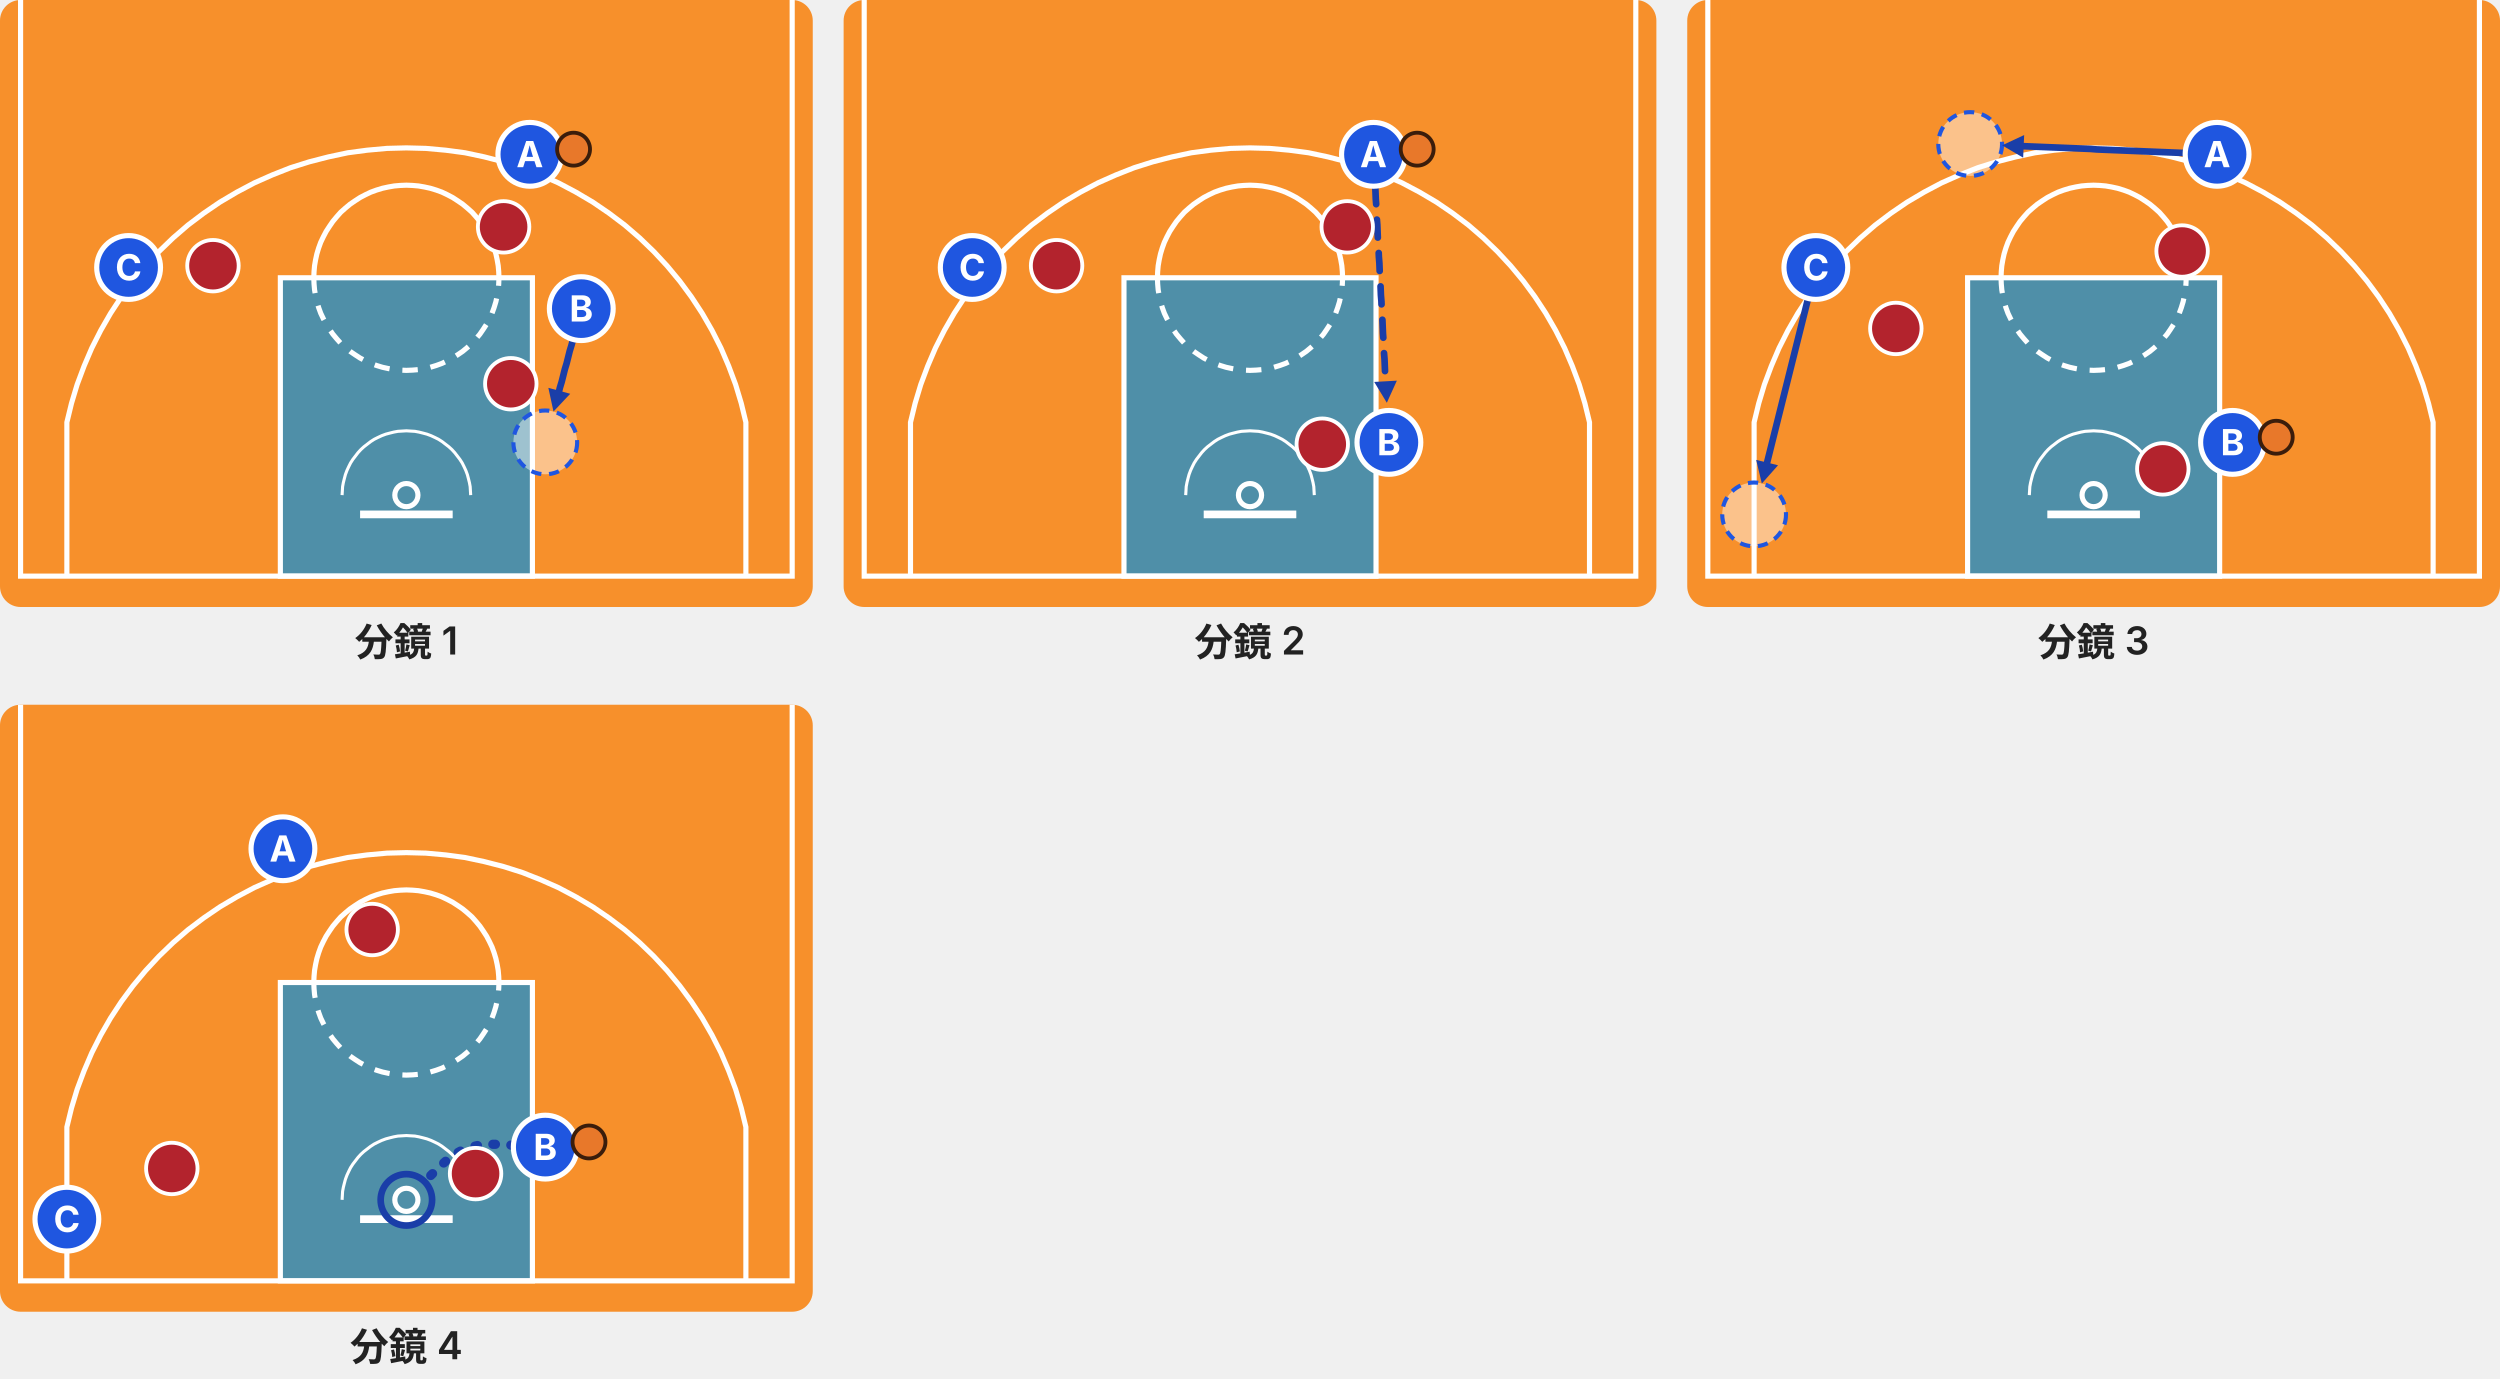
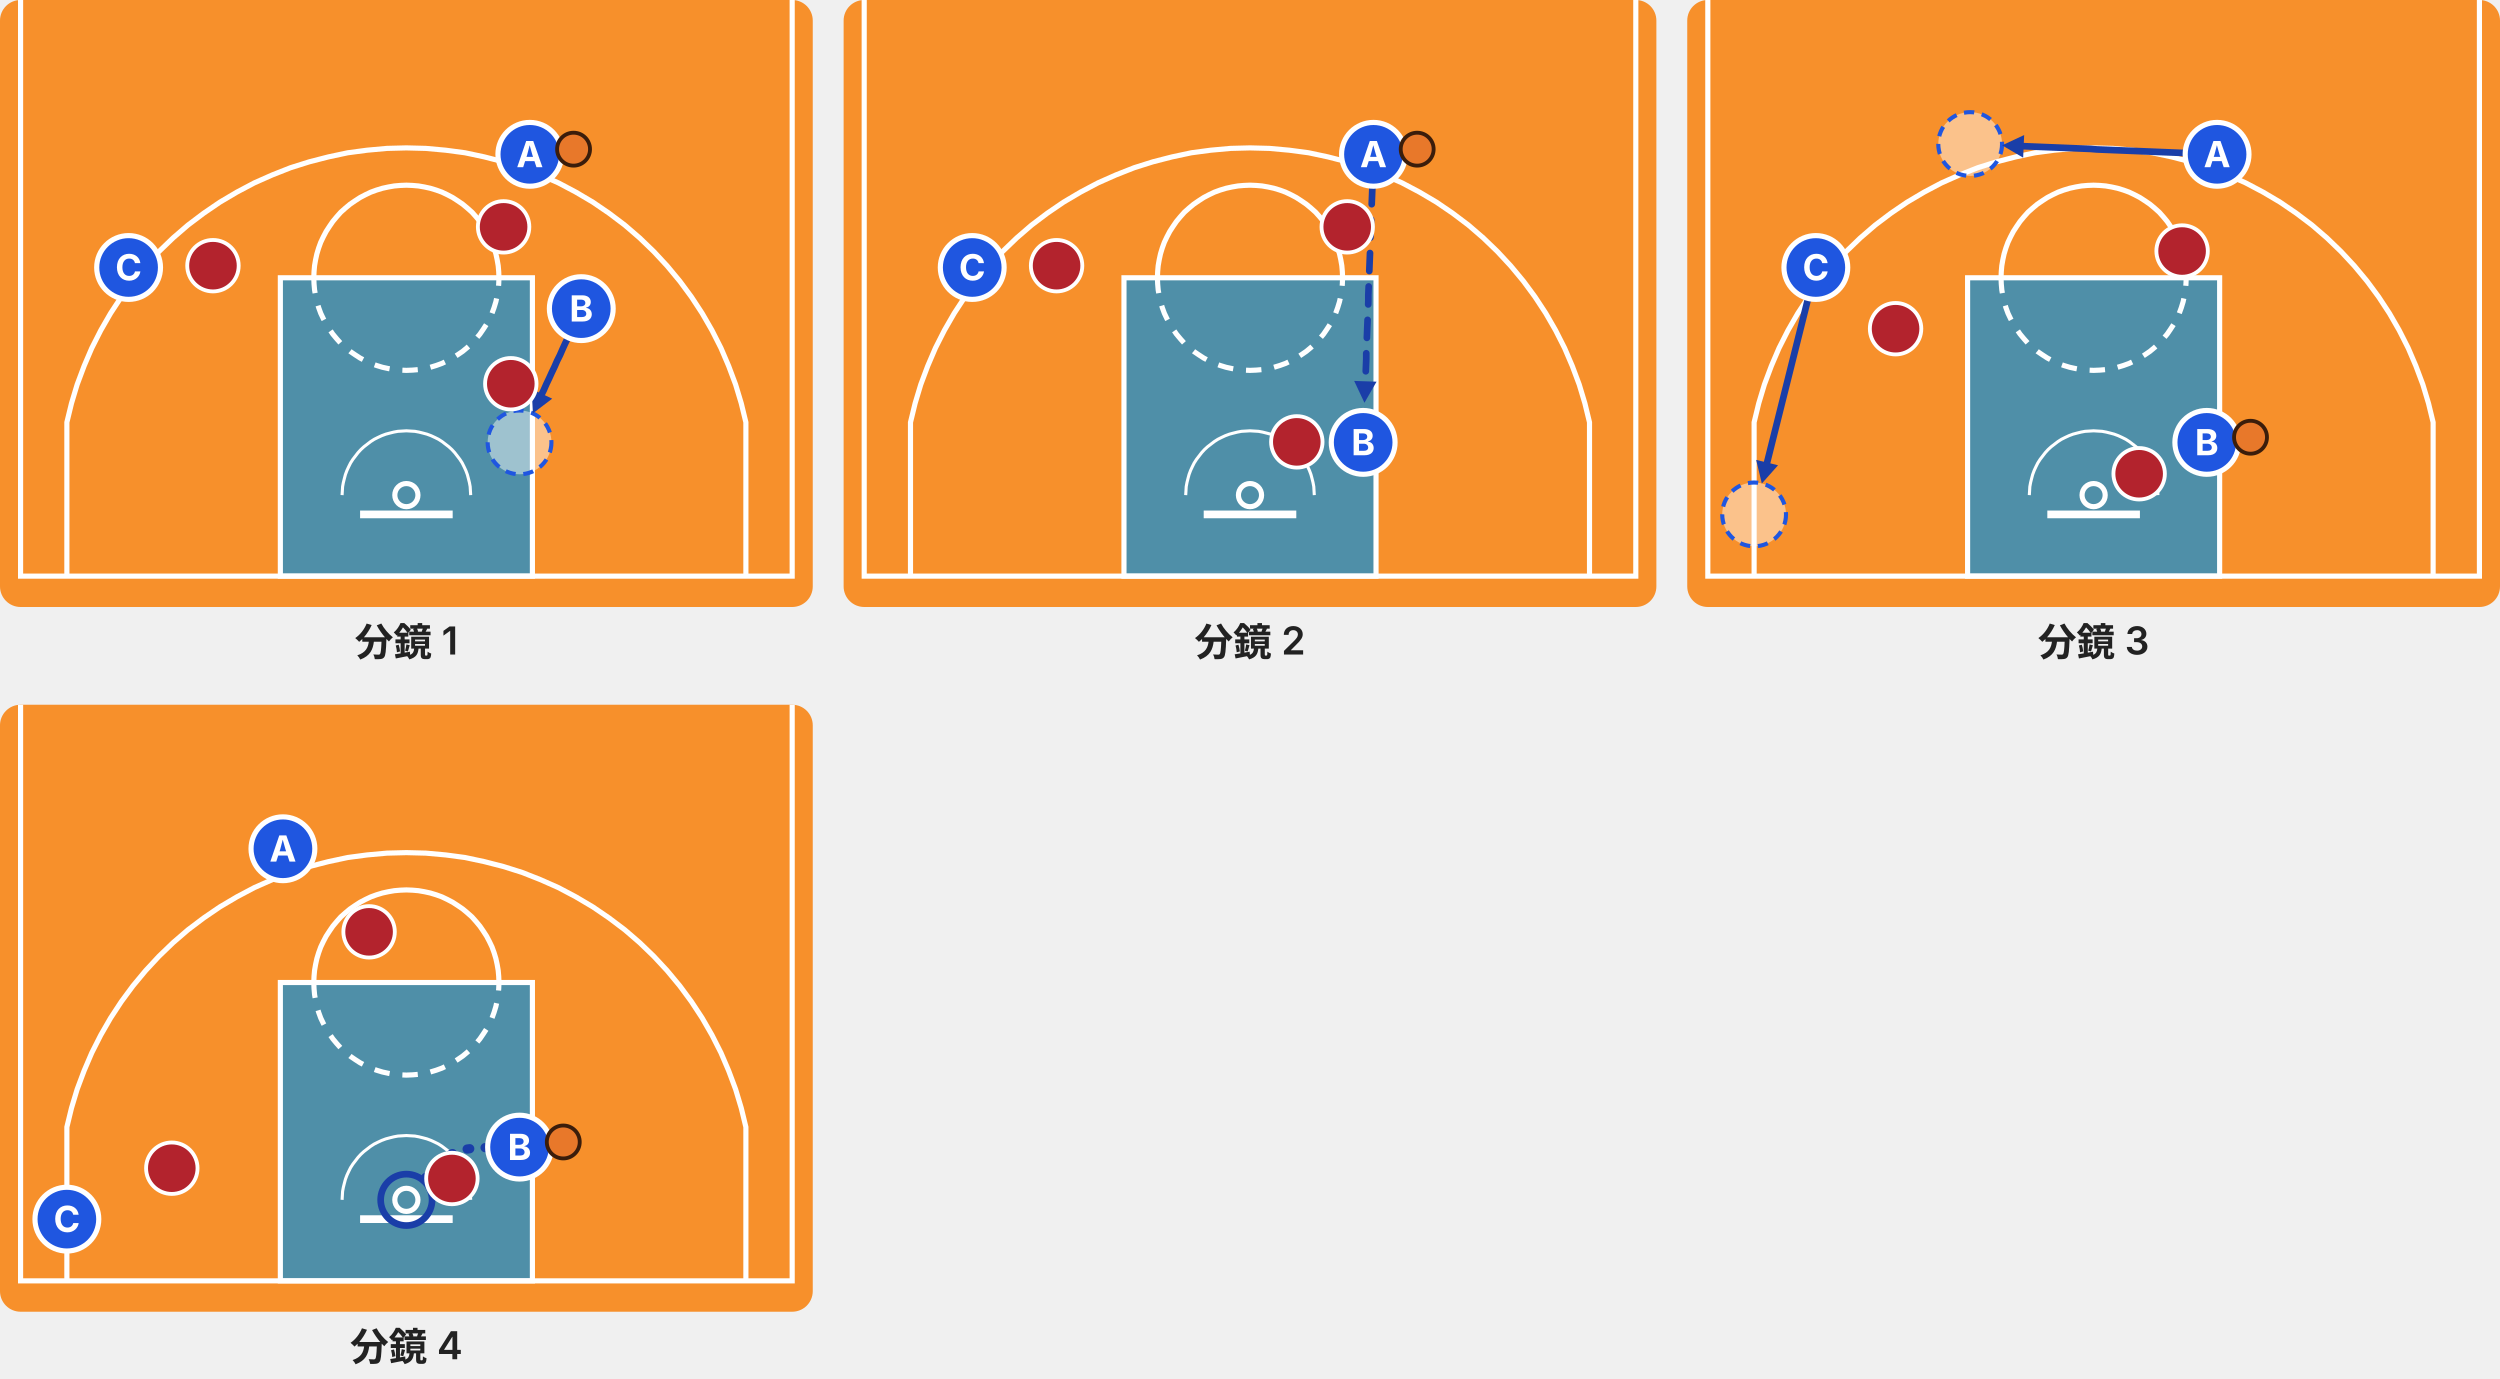
<svg xmlns="http://www.w3.org/2000/svg" viewBox="0 0 972.0 536.0" width="972.0" height="536.0" font-family="-apple-system, 'PingFang TC', 'Noto Sans TC', sans-serif">
  <g transform="translate(0,0)">
    <rect width="316.0" height="236.0" rx="8" fill="#f7902b" />
    <rect x="109.0" y="108.0" width="98.0" height="116.0" fill="#4f8fa8" stroke="#ffffff" stroke-width="2" />
    <polyline points="8.0,0.0 8.0,224.0 308.0,224.0 308.0,0.0" fill="none" stroke="#ffffff" stroke-width="2" />
    <polyline points="194.0,108.0 193.9,105.6 193.7,103.3 193.3,101.0 192.8,98.7 192.1,96.4 191.3,94.2 190.3,92.1 189.2,90.0 187.9,88.0 186.6,86.1 185.1,84.3 183.5,82.5 181.7,80.9 179.9,79.4 178.0,78.1 176.0,76.8 173.9,75.7 171.8,74.7 169.6,73.9 167.3,73.2 165.0,72.7 162.7,72.3 160.4,72.1 158.0,72.0 155.6,72.1 153.3,72.3 151.0,72.7 148.7,73.2 146.4,73.9 144.2,74.7 142.1,75.7 140.0,76.8 138.0,78.1 136.1,79.4 134.3,80.9 132.5,82.5 130.9,84.3 129.4,86.1 128.1,88.0 126.8,90.0 125.7,92.1 124.7,94.2 123.9,96.4 123.2,98.7 122.7,101.0 122.3,103.3 122.1,105.6 122.0,108.0" fill="none" stroke="#ffffff" stroke-width="2" />
    <polyline points="122.0,108.0 122.1,110.4 122.3,112.7 122.7,115.0 123.2,117.3 123.9,119.6 124.7,121.8 125.7,123.9 126.8,126.0 128.1,128.0 129.4,129.9 130.9,131.7 132.5,133.5 134.3,135.1 136.1,136.6 138.0,137.9 140.0,139.2 142.1,140.3 144.2,141.3 146.4,142.1 148.7,142.8 151.0,143.3 153.3,143.7 155.6,143.9 158.0,144.0 160.4,143.9 162.7,143.7 165.0,143.3 167.3,142.8 169.6,142.1 171.8,141.3 173.9,140.3 176.0,139.2 178.0,137.9 179.9,136.6 181.7,135.1 183.5,133.5 185.1,131.7 186.6,129.9 187.9,128.0 189.2,126.0 190.3,123.9 191.3,121.8 192.1,119.6 192.8,117.3 193.3,115.0 193.7,112.7 193.9,110.4 194.0,108.0" fill="none" stroke="#ffffff" stroke-width="2" stroke-dasharray="6 5" />
    <polyline points="290.0,224.0 290.0,164.2 288.2,156.8 286.0,149.5 283.3,142.3 280.3,135.3 276.8,128.4 273.0,121.8 268.8,115.4 264.3,109.3 259.4,103.4 254.2,97.8 248.7,92.5 242.9,87.5 236.8,82.9 230.5,78.6 223.9,74.7 217.1,71.1 210.1,68.0 203.0,65.2 195.7,62.9 188.3,61.0 180.8,59.4 173.3,58.4 165.6,57.7 158.0,57.5 150.4,57.7 142.7,58.4 135.2,59.4 127.7,61.0 120.3,62.9 113.0,65.2 105.9,68.0 98.9,71.1 92.1,74.7 85.5,78.6 79.2,82.9 73.1,87.5 67.3,92.5 61.8,97.8 56.6,103.4 51.7,109.3 47.2,115.4 43.0,121.8 39.2,128.4 35.7,135.3 32.7,142.3 30.0,149.5 27.8,156.8 26.0,164.2 26.0,224.0" fill="none" stroke="#ffffff" stroke-width="2" />
    <polyline points="183.0,192.5 182.9,190.9 182.8,189.2 182.5,187.6 182.1,186.0 181.7,184.5 181.1,182.9 180.4,181.4 179.7,180.0 178.8,178.6 177.8,177.3 176.8,176.0 175.7,174.8 174.5,173.7 173.2,172.7 171.9,171.7 170.5,170.8 169.1,170.1 167.6,169.4 166.0,168.8 164.5,168.4 162.9,168.0 161.3,167.7 159.6,167.6 158.0,167.5 156.4,167.6 154.7,167.7 153.1,168.0 151.5,168.4 150.0,168.8 148.4,169.4 146.9,170.1 145.5,170.8 144.1,171.7 142.8,172.7 141.5,173.7 140.3,174.8 139.2,176.0 138.2,177.3 137.2,178.6 136.3,180.0 135.6,181.4 134.9,182.9 134.3,184.5 133.9,186.0 133.5,187.6 133.2,189.2 133.1,190.9 133.0,192.5" fill="none" stroke="#ffffff" stroke-width="1.2" />
    <line x1="140.0" y1="200.0" x2="176.0" y2="200.0" stroke="#ffffff" stroke-width="3" />
    <circle cx="158.0" cy="192.5" r="4.5" fill="none" stroke="#ffffff" stroke-width="2" />
-     <circle cx="212.0" cy="172.0" r="12.4" fill="#ffffff" fill-opacity="0.45" stroke="#1f56e0" stroke-width="1.6" stroke-dasharray="4 3" />
-     <polyline points="222.8,132.0 222.2,134.2 221.5,136.5 220.9,138.9 220.3,141.3 219.6,143.6 219.0,146.0 218.4,148.4 217.7,150.7 217.1,153.1 217.0,153.5" fill="none" stroke="#1a3ea8" stroke-width="2.6" stroke-linecap="round" stroke-linejoin="round" />
-     <polygon points="215.2,160.0 221.7,153.1 213.2,150.8" fill="#1a3ea8" />
+     <circle cx="202.0" cy="172.0" r="12.4" fill="#ffffff" fill-opacity="0.45" stroke="#1f56e0" stroke-width="1.6" stroke-dasharray="4 3" />
+     <polyline points="220.8,131.3 220.8,131.3 219.7,133.6 218.7,135.8 217.7,138.1 216.6,140.3 215.6,142.6 214.5,144.9 213.5,147.1 212.4,149.4 211.4,151.7 210.3,153.9 210.0,154.6" fill="none" stroke="#1a3ea8" stroke-width="2.6" stroke-linecap="round" stroke-linejoin="round" />
+     <polygon points="207.2,160.7 214.7,155.0 206.7,151.3" fill="#1a3ea8" />
    <circle cx="195.8" cy="88.2" r="10.0" fill="#b3232d" stroke="#fff" stroke-width="1.5" />
    <circle cx="198.6" cy="149.2" r="10.0" fill="#b3232d" stroke="#fff" stroke-width="1.5" />
    <circle cx="82.8" cy="103.3" r="10.0" fill="#b3232d" stroke="#fff" stroke-width="1.5" />
    <circle cx="206.0" cy="60.0" r="12.4" fill="#1f56e0" stroke="#fff" stroke-width="2" />
    <text x="206.0" y="65.0" font-size="14" font-weight="700" fill="#fff" text-anchor="middle">A</text>
    <circle cx="226.0" cy="120.0" r="12.4" fill="#1f56e0" stroke="#fff" stroke-width="2" />
    <text x="226.0" y="125.0" font-size="14" font-weight="700" fill="#fff" text-anchor="middle">B</text>
    <circle cx="50.0" cy="104.0" r="12.4" fill="#1f56e0" stroke="#fff" stroke-width="2" />
    <text x="50.0" y="109.0" font-size="14" font-weight="700" fill="#fff" text-anchor="middle">C</text>
    <circle cx="223.0" cy="58.0" r="6.4" fill="#e8782a" stroke="#3b1d0b" stroke-width="1.5" />
    <text x="158.0" y="255.0" font-size="15" font-weight="600" fill="#222" text-anchor="middle">分鏡 1</text>
  </g>
  <g transform="translate(328,0)">
    <rect width="316.0" height="236.0" rx="8" fill="#f7902b" />
    <rect x="109.0" y="108.0" width="98.0" height="116.0" fill="#4f8fa8" stroke="#ffffff" stroke-width="2" />
    <polyline points="8.0,0.0 8.0,224.0 308.0,224.0 308.0,0.0" fill="none" stroke="#ffffff" stroke-width="2" />
    <polyline points="194.0,108.0 193.9,105.6 193.7,103.3 193.3,101.0 192.8,98.7 192.1,96.4 191.3,94.2 190.3,92.1 189.2,90.0 187.9,88.0 186.6,86.1 185.1,84.3 183.5,82.5 181.7,80.9 179.9,79.4 178.0,78.1 176.0,76.8 173.9,75.7 171.8,74.7 169.6,73.9 167.3,73.2 165.0,72.7 162.7,72.3 160.4,72.1 158.0,72.0 155.6,72.1 153.3,72.3 151.0,72.7 148.7,73.2 146.4,73.9 144.2,74.7 142.1,75.7 140.0,76.8 138.0,78.1 136.1,79.4 134.3,80.9 132.5,82.5 130.9,84.3 129.4,86.1 128.1,88.0 126.8,90.0 125.7,92.1 124.7,94.2 123.9,96.4 123.2,98.7 122.7,101.0 122.3,103.3 122.1,105.6 122.0,108.0" fill="none" stroke="#ffffff" stroke-width="2" />
    <polyline points="122.0,108.0 122.1,110.4 122.3,112.7 122.7,115.0 123.2,117.3 123.9,119.6 124.7,121.8 125.7,123.9 126.8,126.0 128.1,128.0 129.4,129.9 130.9,131.7 132.5,133.5 134.3,135.1 136.1,136.6 138.0,137.9 140.0,139.2 142.1,140.3 144.2,141.3 146.4,142.1 148.7,142.8 151.0,143.3 153.3,143.7 155.6,143.9 158.0,144.0 160.4,143.9 162.7,143.7 165.0,143.3 167.3,142.8 169.6,142.1 171.8,141.3 173.9,140.3 176.0,139.2 178.0,137.9 179.9,136.6 181.7,135.1 183.5,133.5 185.1,131.7 186.6,129.9 187.9,128.0 189.2,126.0 190.3,123.9 191.3,121.8 192.1,119.6 192.8,117.3 193.3,115.0 193.7,112.7 193.9,110.4 194.0,108.0" fill="none" stroke="#ffffff" stroke-width="2" stroke-dasharray="6 5" />
    <polyline points="290.0,224.0 290.0,164.2 288.2,156.8 286.0,149.5 283.3,142.3 280.3,135.3 276.8,128.4 273.0,121.8 268.8,115.4 264.3,109.3 259.4,103.4 254.2,97.8 248.7,92.5 242.9,87.5 236.8,82.9 230.5,78.6 223.9,74.7 217.1,71.1 210.1,68.0 203.0,65.2 195.7,62.9 188.3,61.0 180.8,59.4 173.3,58.4 165.6,57.7 158.0,57.5 150.4,57.7 142.7,58.4 135.2,59.4 127.7,61.0 120.3,62.9 113.0,65.2 105.9,68.0 98.9,71.1 92.1,74.7 85.5,78.6 79.2,82.9 73.1,87.5 67.3,92.5 61.8,97.8 56.6,103.4 51.7,109.3 47.2,115.4 43.0,121.8 39.2,128.4 35.7,135.3 32.7,142.3 30.0,149.5 27.8,156.8 26.0,164.2 26.0,224.0" fill="none" stroke="#ffffff" stroke-width="2" />
    <polyline points="183.0,192.5 182.9,190.9 182.8,189.2 182.5,187.6 182.1,186.0 181.7,184.5 181.1,182.9 180.4,181.4 179.7,180.0 178.8,178.6 177.8,177.3 176.8,176.0 175.7,174.8 174.5,173.7 173.2,172.7 171.9,171.7 170.5,170.8 169.1,170.1 167.6,169.4 166.0,168.8 164.5,168.4 162.9,168.0 161.3,167.7 159.6,167.6 158.0,167.5 156.4,167.6 154.7,167.7 153.1,168.0 151.5,168.4 150.0,168.8 148.4,169.4 146.9,170.1 145.5,170.8 144.1,171.7 142.8,172.7 141.5,173.7 140.3,174.8 139.2,176.0 138.2,177.3 137.2,178.6 136.3,180.0 135.6,181.4 134.9,182.9 134.3,184.5 133.9,186.0 133.5,187.6 133.2,189.2 133.1,190.9 133.0,192.5" fill="none" stroke="#ffffff" stroke-width="1.2" />
    <line x1="140.0" y1="200.0" x2="176.0" y2="200.0" stroke="#ffffff" stroke-width="3" />
    <circle cx="158.0" cy="192.5" r="4.5" fill="none" stroke="#ffffff" stroke-width="2" />
-     <polyline points="206.7,72.4 206.7,72.4 206.8,74.9 206.9,77.4 207.1,79.9 207.2,82.4 207.3,84.9 207.5,87.4 207.6,89.9 207.7,92.4 207.9,94.8 208.0,97.3 208.1,99.8 208.3,102.3 208.4,104.8 208.5,107.3 208.7,109.8 208.8,112.3 208.9,114.8 209.1,117.2 209.2,119.7 209.3,122.2 209.5,124.7 209.6,127.2 209.7,129.7 209.9,132.2 210.0,134.7 210.1,137.2 210.3,139.6 210.4,142.1 210.5,144.6 210.7,147.1 210.8,149.6 210.8,149.8" fill="none" stroke="#1a3ea8" stroke-width="2.6" stroke-linecap="round" stroke-linejoin="round" stroke-dasharray="7 6" />
-     <polygon points="211.2,156.6 215.1,148.0 206.3,148.5" fill="#1a3ea8" />
+     <polyline points="205.6,72.4 205.6,72.4 205.5,74.9 205.4,77.4 205.3,79.9 205.2,82.4 205.1,84.9 205.0,87.4 204.9,89.9 204.8,92.4 204.8,94.8 204.7,97.3 204.6,99.8 204.5,102.3 204.4,104.8 204.3,107.3 204.2,109.8 204.1,112.3 204.0,114.8 204.0,117.2 203.9,119.7 203.8,122.2 203.7,124.7 203.6,127.2 203.5,129.7 203.4,132.2 203.3,134.7 203.2,137.2 203.2,139.6 203.1,142.1 203.0,144.6 202.9,147.1 202.8,149.6 202.8,149.8" fill="none" stroke="#1a3ea8" stroke-width="2.6" stroke-linecap="round" stroke-linejoin="round" stroke-dasharray="7 6" />
+     <polygon points="202.5,156.6 207.2,148.4 198.5,148.1" fill="#1a3ea8" />
    <circle cx="195.8" cy="88.2" r="10.0" fill="#b3232d" stroke="#fff" stroke-width="1.5" />
-     <circle cx="186.1" cy="172.7" r="10.0" fill="#b3232d" stroke="#fff" stroke-width="1.5" />
+     <circle cx="176.2" cy="171.8" r="10.0" fill="#b3232d" stroke="#fff" stroke-width="1.5" />
    <circle cx="82.8" cy="103.3" r="10.0" fill="#b3232d" stroke="#fff" stroke-width="1.5" />
    <circle cx="206.0" cy="60.0" r="12.4" fill="#1f56e0" stroke="#fff" stroke-width="2" />
    <text x="206.0" y="65.0" font-size="14" font-weight="700" fill="#fff" text-anchor="middle">A</text>
-     <circle cx="212.0" cy="172.0" r="12.4" fill="#1f56e0" stroke="#fff" stroke-width="2" />
-     <text x="212.0" y="177.0" font-size="14" font-weight="700" fill="#fff" text-anchor="middle">B</text>
+     <circle cx="202.0" cy="172.0" r="12.4" fill="#1f56e0" stroke="#fff" stroke-width="2" />
+     <text x="202.0" y="177.0" font-size="14" font-weight="700" fill="#fff" text-anchor="middle">B</text>
    <circle cx="50.0" cy="104.0" r="12.4" fill="#1f56e0" stroke="#fff" stroke-width="2" />
    <text x="50.0" y="109.0" font-size="14" font-weight="700" fill="#fff" text-anchor="middle">C</text>
    <circle cx="223.0" cy="58.0" r="6.4" fill="#e8782a" stroke="#3b1d0b" stroke-width="1.5" />
    <text x="158.0" y="255.0" font-size="15" font-weight="600" fill="#222" text-anchor="middle">分鏡 2</text>
  </g>
  <g transform="translate(656,0)">
    <rect width="316.0" height="236.0" rx="8" fill="#f7902b" />
    <rect x="109.0" y="108.0" width="98.0" height="116.0" fill="#4f8fa8" stroke="#ffffff" stroke-width="2" />
    <polyline points="8.0,0.0 8.0,224.0 308.0,224.0 308.0,0.0" fill="none" stroke="#ffffff" stroke-width="2" />
    <polyline points="194.0,108.0 193.9,105.6 193.7,103.3 193.3,101.0 192.8,98.7 192.1,96.4 191.3,94.2 190.3,92.1 189.2,90.0 187.9,88.0 186.6,86.1 185.1,84.3 183.5,82.5 181.7,80.9 179.9,79.4 178.0,78.1 176.0,76.8 173.9,75.7 171.8,74.7 169.6,73.9 167.3,73.2 165.0,72.7 162.7,72.3 160.4,72.1 158.0,72.0 155.6,72.1 153.3,72.3 151.0,72.7 148.7,73.2 146.4,73.9 144.2,74.7 142.1,75.7 140.0,76.8 138.0,78.1 136.1,79.4 134.3,80.9 132.5,82.5 130.9,84.3 129.4,86.1 128.1,88.0 126.8,90.0 125.7,92.1 124.7,94.2 123.9,96.4 123.2,98.7 122.7,101.0 122.3,103.3 122.1,105.6 122.0,108.0" fill="none" stroke="#ffffff" stroke-width="2" />
    <polyline points="122.0,108.0 122.1,110.4 122.3,112.7 122.7,115.0 123.2,117.3 123.9,119.6 124.7,121.8 125.7,123.9 126.8,126.0 128.1,128.0 129.4,129.9 130.9,131.7 132.5,133.5 134.3,135.1 136.1,136.6 138.0,137.9 140.0,139.2 142.1,140.3 144.2,141.3 146.4,142.1 148.7,142.8 151.0,143.3 153.3,143.7 155.6,143.9 158.0,144.0 160.4,143.9 162.7,143.7 165.0,143.3 167.3,142.8 169.6,142.1 171.8,141.3 173.9,140.3 176.0,139.2 178.0,137.9 179.9,136.6 181.7,135.1 183.5,133.5 185.1,131.7 186.6,129.9 187.9,128.0 189.2,126.0 190.3,123.9 191.3,121.8 192.1,119.6 192.8,117.3 193.3,115.0 193.7,112.7 193.9,110.4 194.0,108.0" fill="none" stroke="#ffffff" stroke-width="2" stroke-dasharray="6 5" />
    <polyline points="290.0,224.0 290.0,164.2 288.2,156.8 286.0,149.5 283.3,142.3 280.3,135.3 276.8,128.4 273.0,121.8 268.8,115.4 264.3,109.3 259.4,103.4 254.2,97.8 248.7,92.5 242.9,87.5 236.8,82.9 230.5,78.6 223.9,74.7 217.1,71.1 210.1,68.0 203.0,65.2 195.7,62.9 188.3,61.0 180.8,59.4 173.3,58.4 165.6,57.7 158.0,57.5 150.4,57.7 142.7,58.4 135.2,59.4 127.7,61.0 120.3,62.9 113.0,65.2 105.9,68.0 98.9,71.1 92.1,74.7 85.5,78.6 79.2,82.9 73.1,87.5 67.3,92.5 61.8,97.8 56.6,103.4 51.7,109.3 47.2,115.4 43.0,121.8 39.2,128.4 35.7,135.3 32.7,142.3 30.0,149.5 27.8,156.8 26.0,164.2 26.0,224.0" fill="none" stroke="#ffffff" stroke-width="2" />
    <polyline points="183.0,192.5 182.9,190.9 182.8,189.2 182.5,187.6 182.1,186.0 181.7,184.5 181.1,182.9 180.4,181.4 179.7,180.0 178.8,178.6 177.8,177.3 176.8,176.0 175.7,174.8 174.5,173.7 173.2,172.7 171.9,171.7 170.5,170.8 169.1,170.1 167.6,169.4 166.0,168.8 164.5,168.4 162.9,168.0 161.3,167.7 159.6,167.6 158.0,167.5 156.4,167.6 154.7,167.7 153.1,168.0 151.5,168.4 150.0,168.8 148.4,169.4 146.9,170.1 145.5,170.8 144.1,171.7 142.8,172.7 141.5,173.7 140.3,174.8 139.2,176.0 138.2,177.3 137.2,178.6 136.3,180.0 135.6,181.4 134.9,182.9 134.3,184.5 133.9,186.0 133.5,187.6 133.2,189.2 133.1,190.9 133.0,192.5" fill="none" stroke="#ffffff" stroke-width="1.2" />
    <line x1="140.0" y1="200.0" x2="176.0" y2="200.0" stroke="#ffffff" stroke-width="3" />
    <circle cx="158.0" cy="192.5" r="4.5" fill="none" stroke="#ffffff" stroke-width="2" />
    <circle cx="110.0" cy="56.0" r="12.4" fill="#ffffff" fill-opacity="0.45" stroke="#1f56e0" stroke-width="1.6" stroke-dasharray="4 3" />
    <circle cx="26.0" cy="200.0" r="12.4" fill="#ffffff" fill-opacity="0.45" stroke="#1f56e0" stroke-width="1.6" stroke-dasharray="4 3" />
    <polyline points="193.6,59.5 191.2,59.4 188.8,59.3 186.3,59.2 183.8,59.1 181.4,59.0 178.9,58.9 176.5,58.8 174.0,58.7 171.5,58.6 169.1,58.5 166.6,58.4 164.2,58.3 161.7,58.2 159.2,58.1 156.8,57.9 154.3,57.8 151.8,57.7 149.4,57.6 146.9,57.5 144.5,57.4 142.0,57.3 139.5,57.2 137.1,57.1 134.6,57.0 132.2,56.9 129.7,56.8 129.2,56.8" fill="none" stroke="#1a3ea8" stroke-width="2.6" stroke-linecap="round" stroke-linejoin="round" />
    <polygon points="122.4,56.5 130.6,61.3 131.0,52.5" fill="#1a3ea8" />
    <polyline points="47.0,116.0 46.4,118.4 45.8,120.8 45.2,123.2 44.6,125.6 44.0,128.0 43.4,130.4 42.8,132.8 42.2,135.2 41.6,137.6 41.0,140.0 40.4,142.4 39.8,144.8 39.2,147.2 38.6,149.6 38.0,152.0 37.4,154.4 36.8,156.8 36.2,159.2 35.6,161.6 35.0,164.0 34.4,166.4 33.8,168.8 33.2,171.2 32.6,173.6 32.0,176.0 31.4,178.4 30.8,180.8 30.7,181.4" fill="none" stroke="#1a3ea8" stroke-width="2.6" stroke-linecap="round" stroke-linejoin="round" />
    <polygon points="29.0,188.0 35.3,180.9 26.8,178.8" fill="#1a3ea8" />
    <circle cx="192.4" cy="97.6" r="10.0" fill="#b3232d" stroke="#fff" stroke-width="1.5" />
-     <circle cx="184.9" cy="182.3" r="10.0" fill="#b3232d" stroke="#fff" stroke-width="1.5" />
-     <circle cx="81.1" cy="127.7" r="10.0" fill="#b3232d" stroke="#fff" stroke-width="1.5" />
+     <circle cx="175.7" cy="184.2" r="10.0" fill="#b3232d" stroke="#fff" stroke-width="1.5" />
+     <circle cx="81.0" cy="127.8" r="10.0" fill="#b3232d" stroke="#fff" stroke-width="1.5" />
    <circle cx="206.0" cy="60.0" r="12.4" fill="#1f56e0" stroke="#fff" stroke-width="2" />
    <text x="206.0" y="65.0" font-size="14" font-weight="700" fill="#fff" text-anchor="middle">A</text>
-     <circle cx="212.0" cy="172.0" r="12.4" fill="#1f56e0" stroke="#fff" stroke-width="2" />
-     <text x="212.0" y="177.0" font-size="14" font-weight="700" fill="#fff" text-anchor="middle">B</text>
+     <circle cx="202.0" cy="172.0" r="12.4" fill="#1f56e0" stroke="#fff" stroke-width="2" />
+     <text x="202.0" y="177.0" font-size="14" font-weight="700" fill="#fff" text-anchor="middle">B</text>
    <circle cx="50.0" cy="104.0" r="12.4" fill="#1f56e0" stroke="#fff" stroke-width="2" />
    <text x="50.0" y="109.0" font-size="14" font-weight="700" fill="#fff" text-anchor="middle">C</text>
-     <circle cx="229.0" cy="170.0" r="6.4" fill="#e8782a" stroke="#3b1d0b" stroke-width="1.5" />
+     <circle cx="219.0" cy="170.0" r="6.4" fill="#e8782a" stroke="#3b1d0b" stroke-width="1.5" />
    <text x="158.0" y="255.0" font-size="15" font-weight="600" fill="#222" text-anchor="middle">分鏡 3</text>
  </g>
  <g transform="translate(0,274)">
    <rect width="316.0" height="236.0" rx="8" fill="#f7902b" />
    <rect x="109.0" y="108.0" width="98.0" height="116.0" fill="#4f8fa8" stroke="#ffffff" stroke-width="2" />
    <polyline points="8.0,0.0 8.0,224.0 308.0,224.0 308.0,0.0" fill="none" stroke="#ffffff" stroke-width="2" />
    <polyline points="194.0,108.0 193.9,105.6 193.7,103.3 193.3,101.0 192.8,98.7 192.1,96.4 191.3,94.2 190.3,92.1 189.2,90.0 187.9,88.0 186.6,86.1 185.1,84.3 183.5,82.5 181.7,80.9 179.9,79.4 178.0,78.1 176.0,76.8 173.9,75.7 171.8,74.7 169.6,73.9 167.3,73.2 165.0,72.7 162.7,72.3 160.4,72.1 158.0,72.0 155.6,72.1 153.3,72.3 151.0,72.7 148.7,73.2 146.4,73.9 144.2,74.7 142.1,75.7 140.0,76.8 138.0,78.1 136.1,79.4 134.3,80.9 132.5,82.5 130.9,84.3 129.4,86.1 128.1,88.0 126.8,90.0 125.7,92.1 124.7,94.2 123.9,96.4 123.2,98.7 122.7,101.0 122.3,103.3 122.1,105.6 122.0,108.0" fill="none" stroke="#ffffff" stroke-width="2" />
    <polyline points="122.0,108.0 122.1,110.4 122.3,112.7 122.7,115.0 123.2,117.3 123.9,119.6 124.7,121.8 125.7,123.9 126.8,126.0 128.1,128.0 129.4,129.9 130.9,131.7 132.5,133.5 134.3,135.1 136.1,136.6 138.0,137.9 140.0,139.2 142.1,140.3 144.2,141.3 146.4,142.1 148.7,142.8 151.0,143.3 153.3,143.7 155.6,143.9 158.0,144.0 160.4,143.9 162.7,143.7 165.0,143.3 167.3,142.8 169.6,142.1 171.8,141.3 173.9,140.3 176.0,139.2 178.0,137.9 179.9,136.6 181.7,135.1 183.5,133.5 185.1,131.7 186.6,129.9 187.9,128.0 189.2,126.0 190.3,123.9 191.3,121.8 192.1,119.6 192.8,117.3 193.3,115.0 193.7,112.7 193.9,110.4 194.0,108.0" fill="none" stroke="#ffffff" stroke-width="2" stroke-dasharray="6 5" />
    <polyline points="290.0,224.0 290.0,164.2 288.2,156.8 286.0,149.5 283.3,142.3 280.3,135.3 276.8,128.4 273.0,121.8 268.8,115.4 264.3,109.3 259.4,103.4 254.2,97.8 248.7,92.5 242.9,87.5 236.8,82.9 230.5,78.6 223.9,74.7 217.1,71.1 210.1,68.0 203.0,65.2 195.7,62.9 188.3,61.0 180.8,59.4 173.3,58.4 165.6,57.7 158.0,57.5 150.4,57.7 142.7,58.4 135.2,59.4 127.7,61.0 120.3,62.9 113.0,65.2 105.9,68.0 98.9,71.1 92.1,74.7 85.5,78.6 79.2,82.9 73.1,87.5 67.3,92.5 61.8,97.8 56.6,103.4 51.7,109.3 47.2,115.4 43.0,121.8 39.2,128.4 35.7,135.3 32.7,142.3 30.0,149.5 27.8,156.8 26.0,164.2 26.0,224.0" fill="none" stroke="#ffffff" stroke-width="2" />
    <polyline points="183.0,192.5 182.9,190.9 182.8,189.2 182.5,187.6 182.1,186.0 181.7,184.5 181.1,182.9 180.4,181.4 179.7,180.0 178.8,178.6 177.8,177.3 176.8,176.0 175.7,174.8 174.5,173.7 173.2,172.7 171.9,171.7 170.5,170.8 169.1,170.1 167.6,169.4 166.0,168.8 164.5,168.4 162.9,168.0 161.3,167.7 159.6,167.6 158.0,167.5 156.4,167.6 154.7,167.7 153.1,168.0 151.5,168.4 150.0,168.8 148.4,169.4 146.9,170.1 145.5,170.8 144.1,171.7 142.8,172.7 141.5,173.7 140.3,174.8 139.2,176.0 138.2,177.3 137.2,178.6 136.3,180.0 135.6,181.4 134.9,182.9 134.3,184.5 133.9,186.0 133.5,187.6 133.2,189.2 133.1,190.9 133.0,192.5" fill="none" stroke="#ffffff" stroke-width="1.2" />
    <line x1="140.0" y1="200.0" x2="176.0" y2="200.0" stroke="#ffffff" stroke-width="3" />
    <circle cx="158.0" cy="192.5" r="4.5" fill="none" stroke="#ffffff" stroke-width="2" />
-     <polyline points="199.6,171.3 197.4,171.1 195.0,171.0 192.6,170.9 190.2,170.9 187.9,171.1 185.6,171.4 183.4,171.9 181.3,172.5 179.3,173.4 177.3,174.5 175.4,175.8 173.6,177.2 171.8,178.8 170.1,180.4 168.3,182.2 166.6,183.9 165.1,185.5" fill="none" stroke="#1a3ea8" stroke-width="3.6" stroke-linecap="round" stroke-linejoin="round" stroke-dasharray="1 6" />
+     <polyline points="189.6,172.2 187.5,172.2 185.1,172.3 182.8,172.6 180.5,172.9 178.4,173.5 176.3,174.3 174.4,175.4 172.5,176.7 170.8,178.1 169.1,179.8 167.5,181.5 165.9,183.3 164.6,185.0" fill="none" stroke="#1a3ea8" stroke-width="3.6" stroke-linecap="round" stroke-linejoin="round" stroke-dasharray="1 6" />
    <circle cx="158.0" cy="192.5" r="10.0" fill="none" stroke="#1a3ea8" stroke-width="2.6" />
-     <circle cx="144.7" cy="87.4" r="10.0" fill="#b3232d" stroke="#fff" stroke-width="1.5" />
-     <circle cx="184.9" cy="182.3" r="10.0" fill="#b3232d" stroke="#fff" stroke-width="1.5" />
-     <circle cx="66.8" cy="180.3" r="10.0" fill="#b3232d" stroke="#fff" stroke-width="1.5" />
+     <circle cx="143.5" cy="88.3" r="10.0" fill="#b3232d" stroke="#fff" stroke-width="1.5" />
+     <circle cx="175.7" cy="184.2" r="10.0" fill="#b3232d" stroke="#fff" stroke-width="1.5" />
+     <circle cx="66.8" cy="180.2" r="10.0" fill="#b3232d" stroke="#fff" stroke-width="1.5" />
    <circle cx="110.0" cy="56.0" r="12.4" fill="#1f56e0" stroke="#fff" stroke-width="2" />
    <text x="110.0" y="61.0" font-size="14" font-weight="700" fill="#fff" text-anchor="middle">A</text>
-     <circle cx="212.0" cy="172.0" r="12.4" fill="#1f56e0" stroke="#fff" stroke-width="2" />
-     <text x="212.0" y="177.0" font-size="14" font-weight="700" fill="#fff" text-anchor="middle">B</text>
+     <circle cx="202.0" cy="172.0" r="12.4" fill="#1f56e0" stroke="#fff" stroke-width="2" />
+     <text x="202.0" y="177.0" font-size="14" font-weight="700" fill="#fff" text-anchor="middle">B</text>
    <circle cx="26.0" cy="200.0" r="12.4" fill="#1f56e0" stroke="#fff" stroke-width="2" />
    <text x="26.0" y="205.0" font-size="14" font-weight="700" fill="#fff" text-anchor="middle">C</text>
-     <circle cx="229.0" cy="170.0" r="6.4" fill="#e8782a" stroke="#3b1d0b" stroke-width="1.5" />
+     <circle cx="219.0" cy="170.0" r="6.4" fill="#e8782a" stroke="#3b1d0b" stroke-width="1.5" />
    <text x="158.0" y="255.0" font-size="15" font-weight="600" fill="#222" text-anchor="middle">分鏡 4</text>
  </g>
</svg>
